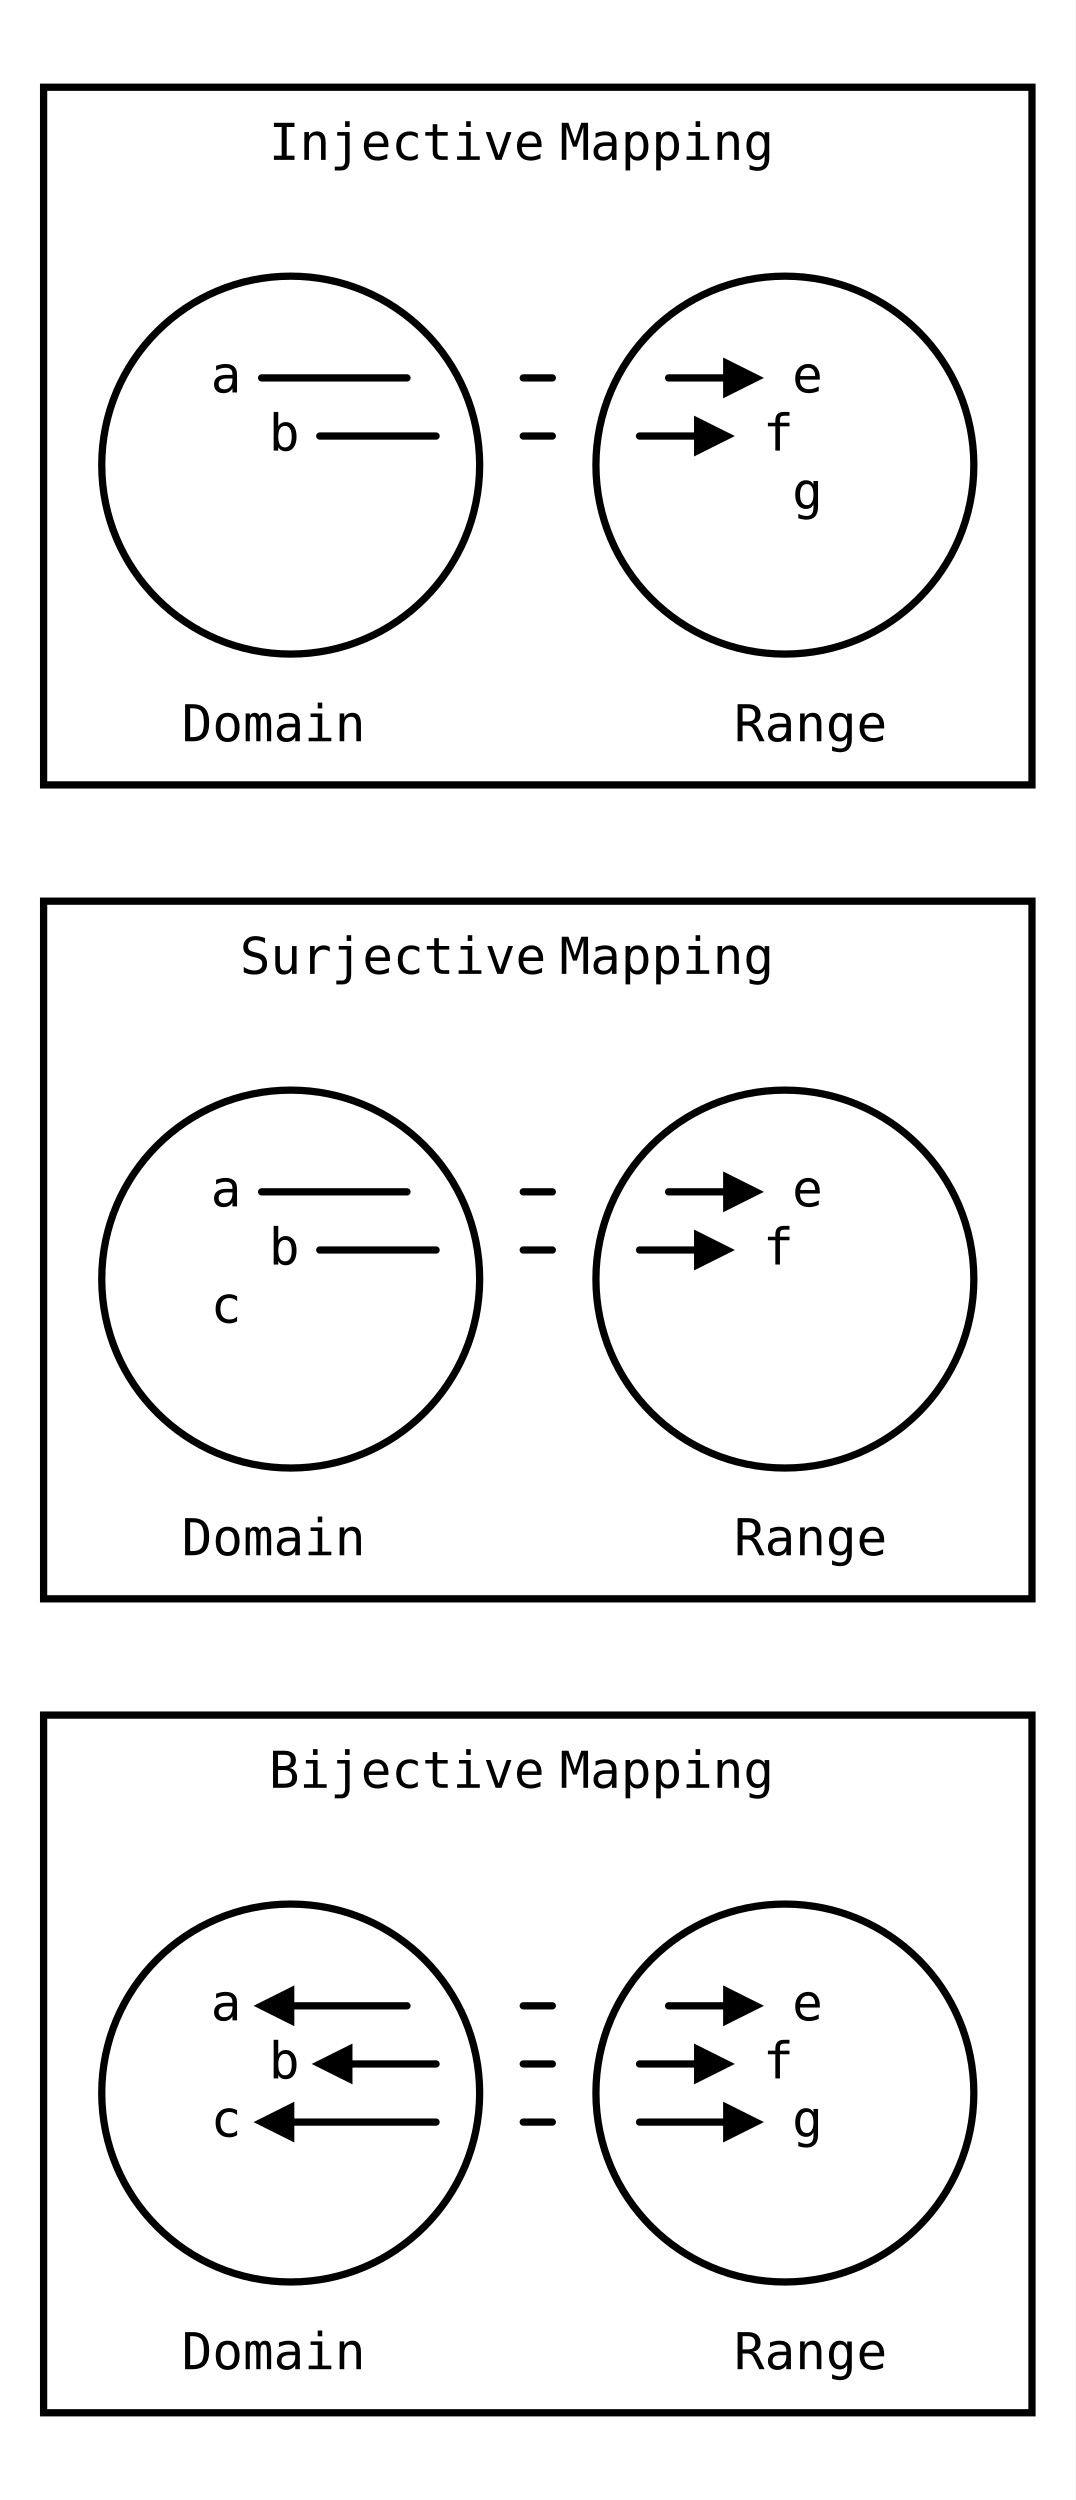
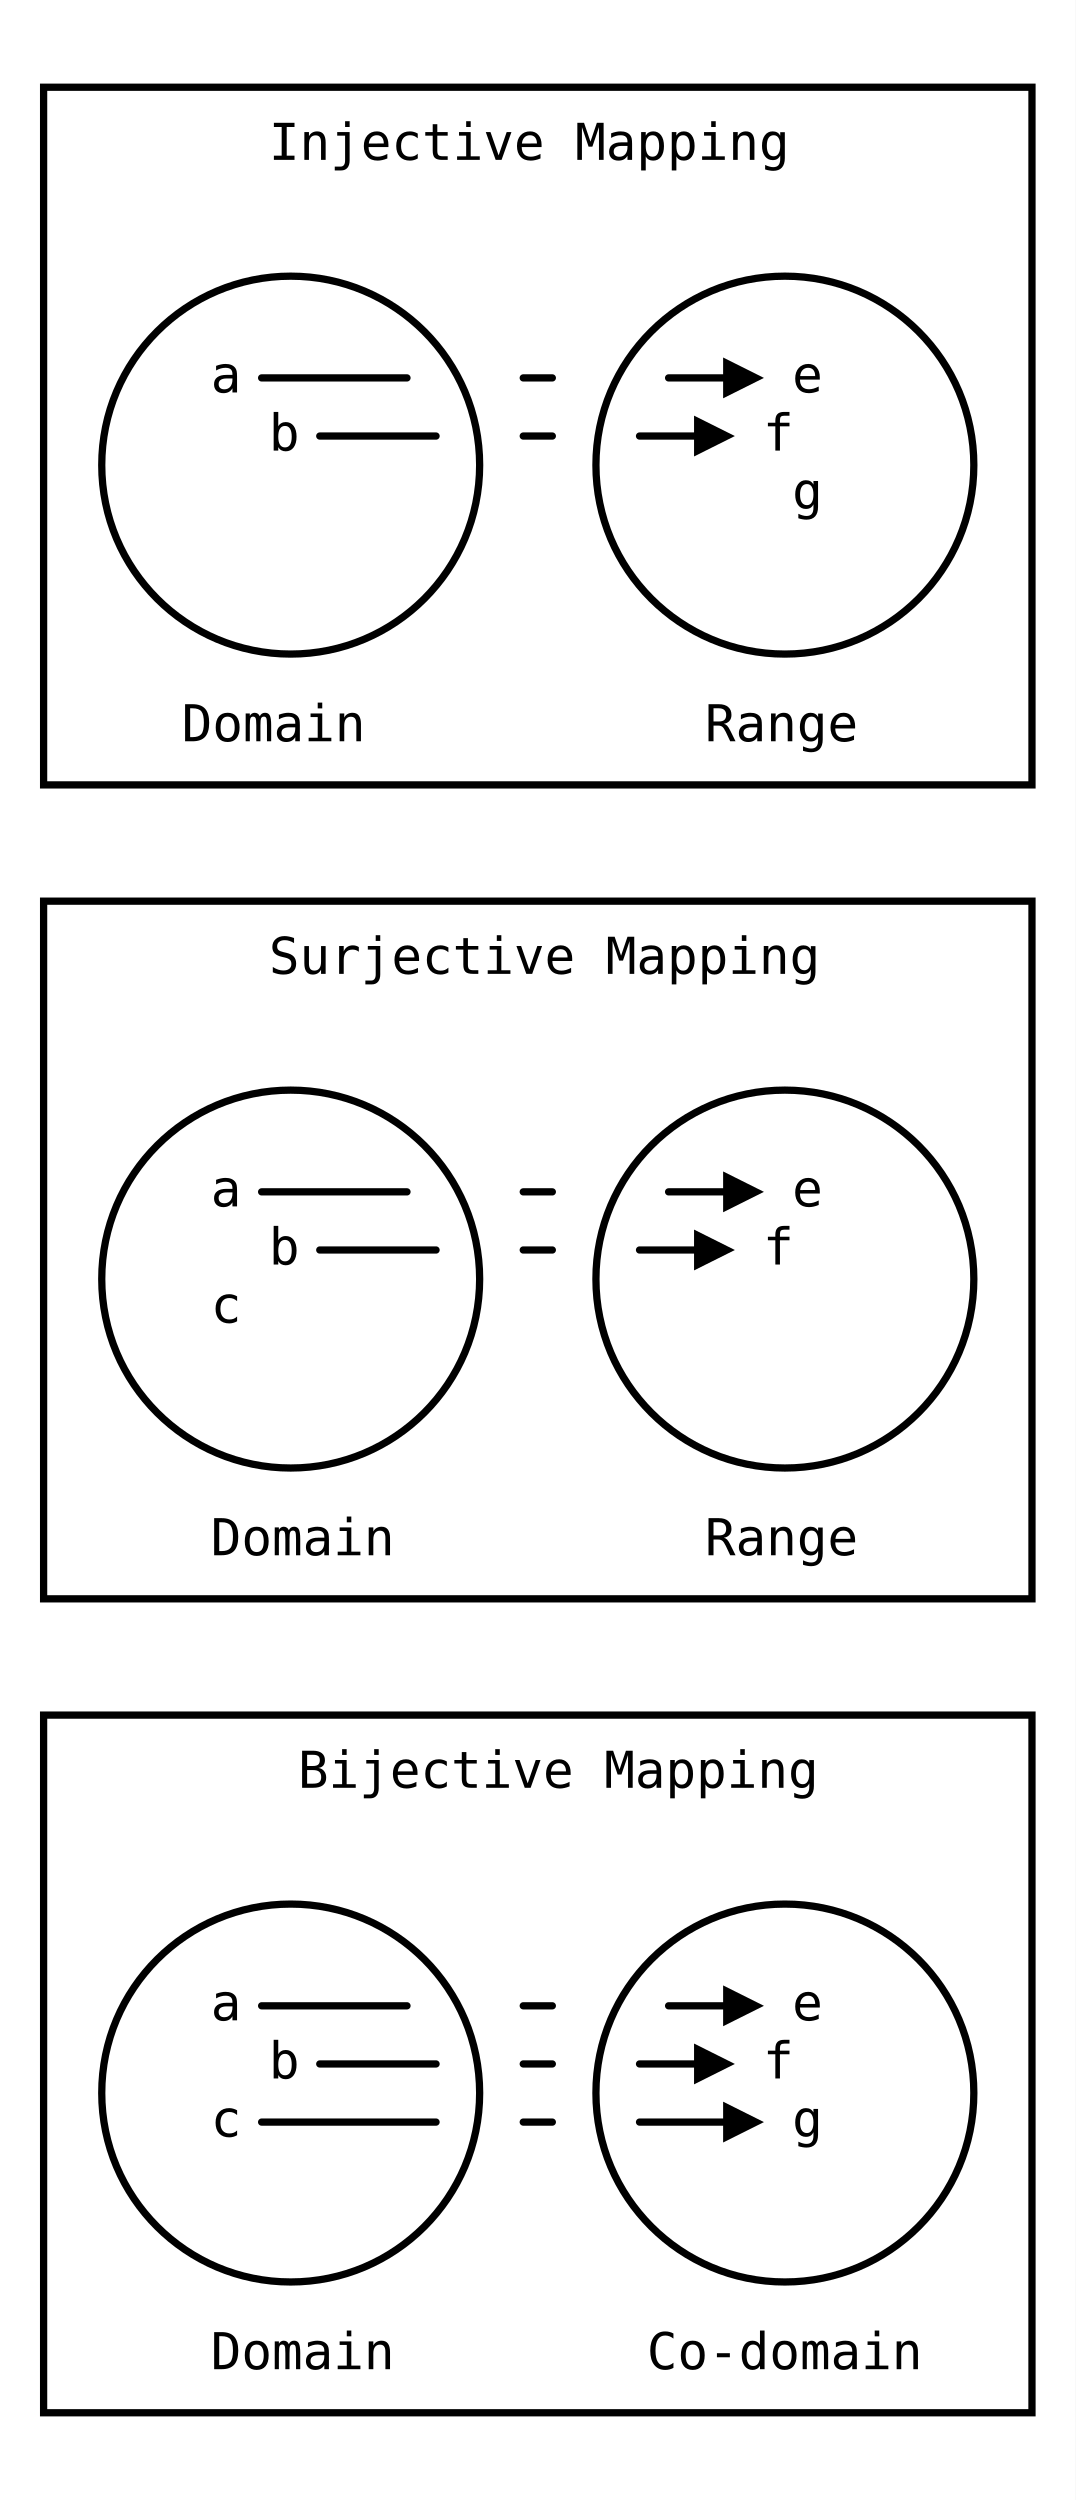
<svg xmlns="http://www.w3.org/2000/svg" width="296" height="688" class="svgbob">
  <style>.svgbob line, .svgbob path, .svgbob circle, .svgbob rect, .svgbob polygon {
    stroke: black;
    stroke-width: 2;
    stroke-opacity: 1;
    fill-opacity: 1;
    stroke-linecap: round;
    stroke-linejoin: miter;
}
.svgbob text {
    white-space: pre;
    fill: black;
    font-family: Iosevka Fixed, monospace;
    font-size: 14px;
}
.svgbob rect.backdrop {
    stroke: none;
    fill: white;
}
.svgbob .broken {
    stroke-dasharray: 8;
}
.svgbob .filled {
    fill: black;
}
.svgbob .bg_filled {
    fill: white;
    stroke-width: 1;
}
.svgbob .nofill {
    fill: white;
}
.svgbob .end_marked_arrow {
    marker-end: url(#arrow);
}
.svgbob .start_marked_arrow {
    marker-start: url(#arrow);
}
.svgbob .end_marked_diamond {
    marker-end: url(#diamond);
}
.svgbob .start_marked_diamond {
    marker-start: url(#diamond);
}
.svgbob .end_marked_circle {
    marker-end: url(#circle);
}
.svgbob .start_marked_circle {
    marker-start: url(#circle);
}
.svgbob .end_marked_open_circle {
    marker-end: url(#open_circle);
}
.svgbob .start_marked_open_circle {
    marker-start: url(#open_circle);
}
.svgbob .end_marked_big_open_circle {
    marker-end: url(#big_open_circle);
}
.svgbob .start_marked_big_open_circle {
    marker-start: url(#big_open_circle);
}</style>
  <defs>
    <marker id="arrow" viewBox="-2 -2 8 8" refX="4" refY="2" markerWidth="7" markerHeight="7" orient="auto-start-reverse">
      <polygon points="0,0 0,4 4,2 0,0" />
    </marker>
    <marker id="diamond" viewBox="-2 -2 8 8" refX="4" refY="2" markerWidth="7" markerHeight="7" orient="auto-start-reverse">
      <polygon points="0,2 2,0 4,2 2,4 0,2" />
    </marker>
    <marker id="circle" viewBox="0 0 8 8" refX="4" refY="4" markerWidth="7" markerHeight="7" orient="auto-start-reverse">
      <circle cx="4" cy="4" r="2" class="filled" />
    </marker>
    <marker id="open_circle" viewBox="0 0 8 8" refX="4" refY="4" markerWidth="7" markerHeight="7" orient="auto-start-reverse">
      <circle cx="4" cy="4" r="2" class="bg_filled" />
    </marker>
    <marker id="big_open_circle" viewBox="0 0 8 8" refX="4" refY="4" markerWidth="7" markerHeight="7" orient="auto-start-reverse">
      <circle cx="4" cy="4" r="3" class="bg_filled" />
    </marker>
  </defs>
  <rect class="backdrop" x="0" y="0" width="296" height="688" />
  <rect x="12" y="24" width="272" height="192" class="solid nofill" rx="0" />
  <circle cx="80" cy="128" r="52" class="nofill" />
  <text x="58" y="108">a</text>
  <line x1="72" y1="104" x2="112" y2="104" class="solid" />
  <text x="74" y="124">b</text>
  <line x1="88" y1="120" x2="120" y2="120" class="solid" />
  <circle cx="216" cy="128" r="52" class="nofill" />
  <line x1="184" y1="104" x2="200" y2="104" class="solid" />
  <polygon points="200,100 208,104 200,108" class="filled" />
  <text x="218" y="108">e</text>
  <line x1="176" y1="120" x2="192" y2="120" class="solid" />
  <polygon points="192,116 200,120 192,124" class="filled" />
  <text x="210" y="124">f</text>
  <text x="218" y="140">g</text>
-   <text x="74" y="44">Injective</text>
-   <text x="154" y="44">Mapping</text>
-   <text x="50" y="204">Domain</text>
-   <text x="202" y="204">Range</text>
  <line x1="144" y1="104" x2="152" y2="104" class="solid" />
  <line x1="144" y1="120" x2="152" y2="120" class="solid" />
+   <text x="74" y="44">Injective Mapping</text>
+   <text x="50" y="204">Domain</text>
+   <text x="194" y="204">Range</text>
  <rect x="12" y="248" width="272" height="192" class="solid nofill" rx="0" />
  <circle cx="80" cy="352" r="52" class="nofill" />
  <text x="58" y="332">a</text>
  <line x1="72" y1="328" x2="112" y2="328" class="solid" />
  <text x="74" y="348">b</text>
  <line x1="88" y1="344" x2="120" y2="344" class="solid" />
  <text x="58" y="364">c</text>
  <circle cx="216" cy="352" r="52" class="nofill" />
  <line x1="184" y1="328" x2="200" y2="328" class="solid" />
  <polygon points="200,324 208,328 200,332" class="filled" />
  <text x="218" y="332">e</text>
  <line x1="176" y1="344" x2="192" y2="344" class="solid" />
  <polygon points="192,340 200,344 192,348" class="filled" />
  <text x="210" y="348">f</text>
-   <text x="66" y="268">Surjective</text>
-   <text x="154" y="268">Mapping</text>
-   <text x="50" y="428">Domain</text>
-   <text x="202" y="428">Range</text>
  <line x1="144" y1="328" x2="152" y2="328" class="solid" />
  <line x1="144" y1="344" x2="152" y2="344" class="solid" />
+   <text x="74" y="268">Surjective Mapping</text>
+   <text x="58" y="428">Domain</text>
+   <text x="194" y="428">Range</text>
  <rect x="12" y="472" width="272" height="192" class="solid nofill" rx="0" />
  <circle cx="80" cy="576" r="52" class="nofill" />
  <text x="58" y="556">a</text>
-   <polygon points="80,548 72,552 80,556" class="filled" />
-   <line x1="80" y1="552" x2="112" y2="552" class="solid" />
+   <line x1="72" y1="552" x2="112" y2="552" class="solid" />
  <text x="74" y="572">b</text>
-   <polygon points="96,564 88,568 96,572" class="filled" />
-   <line x1="96" y1="568" x2="120" y2="568" class="solid" />
-   <polygon points="80,580 72,584 80,588" class="filled" />
-   <line x1="80" y1="584" x2="120" y2="584" class="solid" />
+   <line x1="88" y1="568" x2="120" y2="568" class="solid" />
+   <line x1="72" y1="584" x2="120" y2="584" class="solid" />
  <text x="58" y="588">c</text>
  <circle cx="216" cy="576" r="52" class="nofill" />
  <line x1="184" y1="552" x2="200" y2="552" class="solid" />
  <polygon points="200,548 208,552 200,556" class="filled" />
  <text x="218" y="556">e</text>
  <line x1="176" y1="568" x2="192" y2="568" class="solid" />
  <polygon points="192,564 200,568 192,572" class="filled" />
  <text x="210" y="572">f</text>
  <line x1="176" y1="584" x2="200" y2="584" class="solid" />
  <polygon points="200,580 208,584 200,588" class="filled" />
  <text x="218" y="588">g</text>
-   <text x="74" y="492">Bijective</text>
-   <text x="154" y="492">Mapping</text>
-   <text x="50" y="652">Domain</text>
-   <text x="202" y="652">Range</text>
  <line x1="144" y1="552" x2="152" y2="552" class="solid" />
  <line x1="144" y1="568" x2="152" y2="568" class="solid" />
  <line x1="144" y1="584" x2="152" y2="584" class="solid" />
+   <text x="82" y="492">Bijective Mapping</text>
+   <text x="58" y="652">Domain</text>
+   <text x="178" y="652">Co-domain</text>
</svg>
